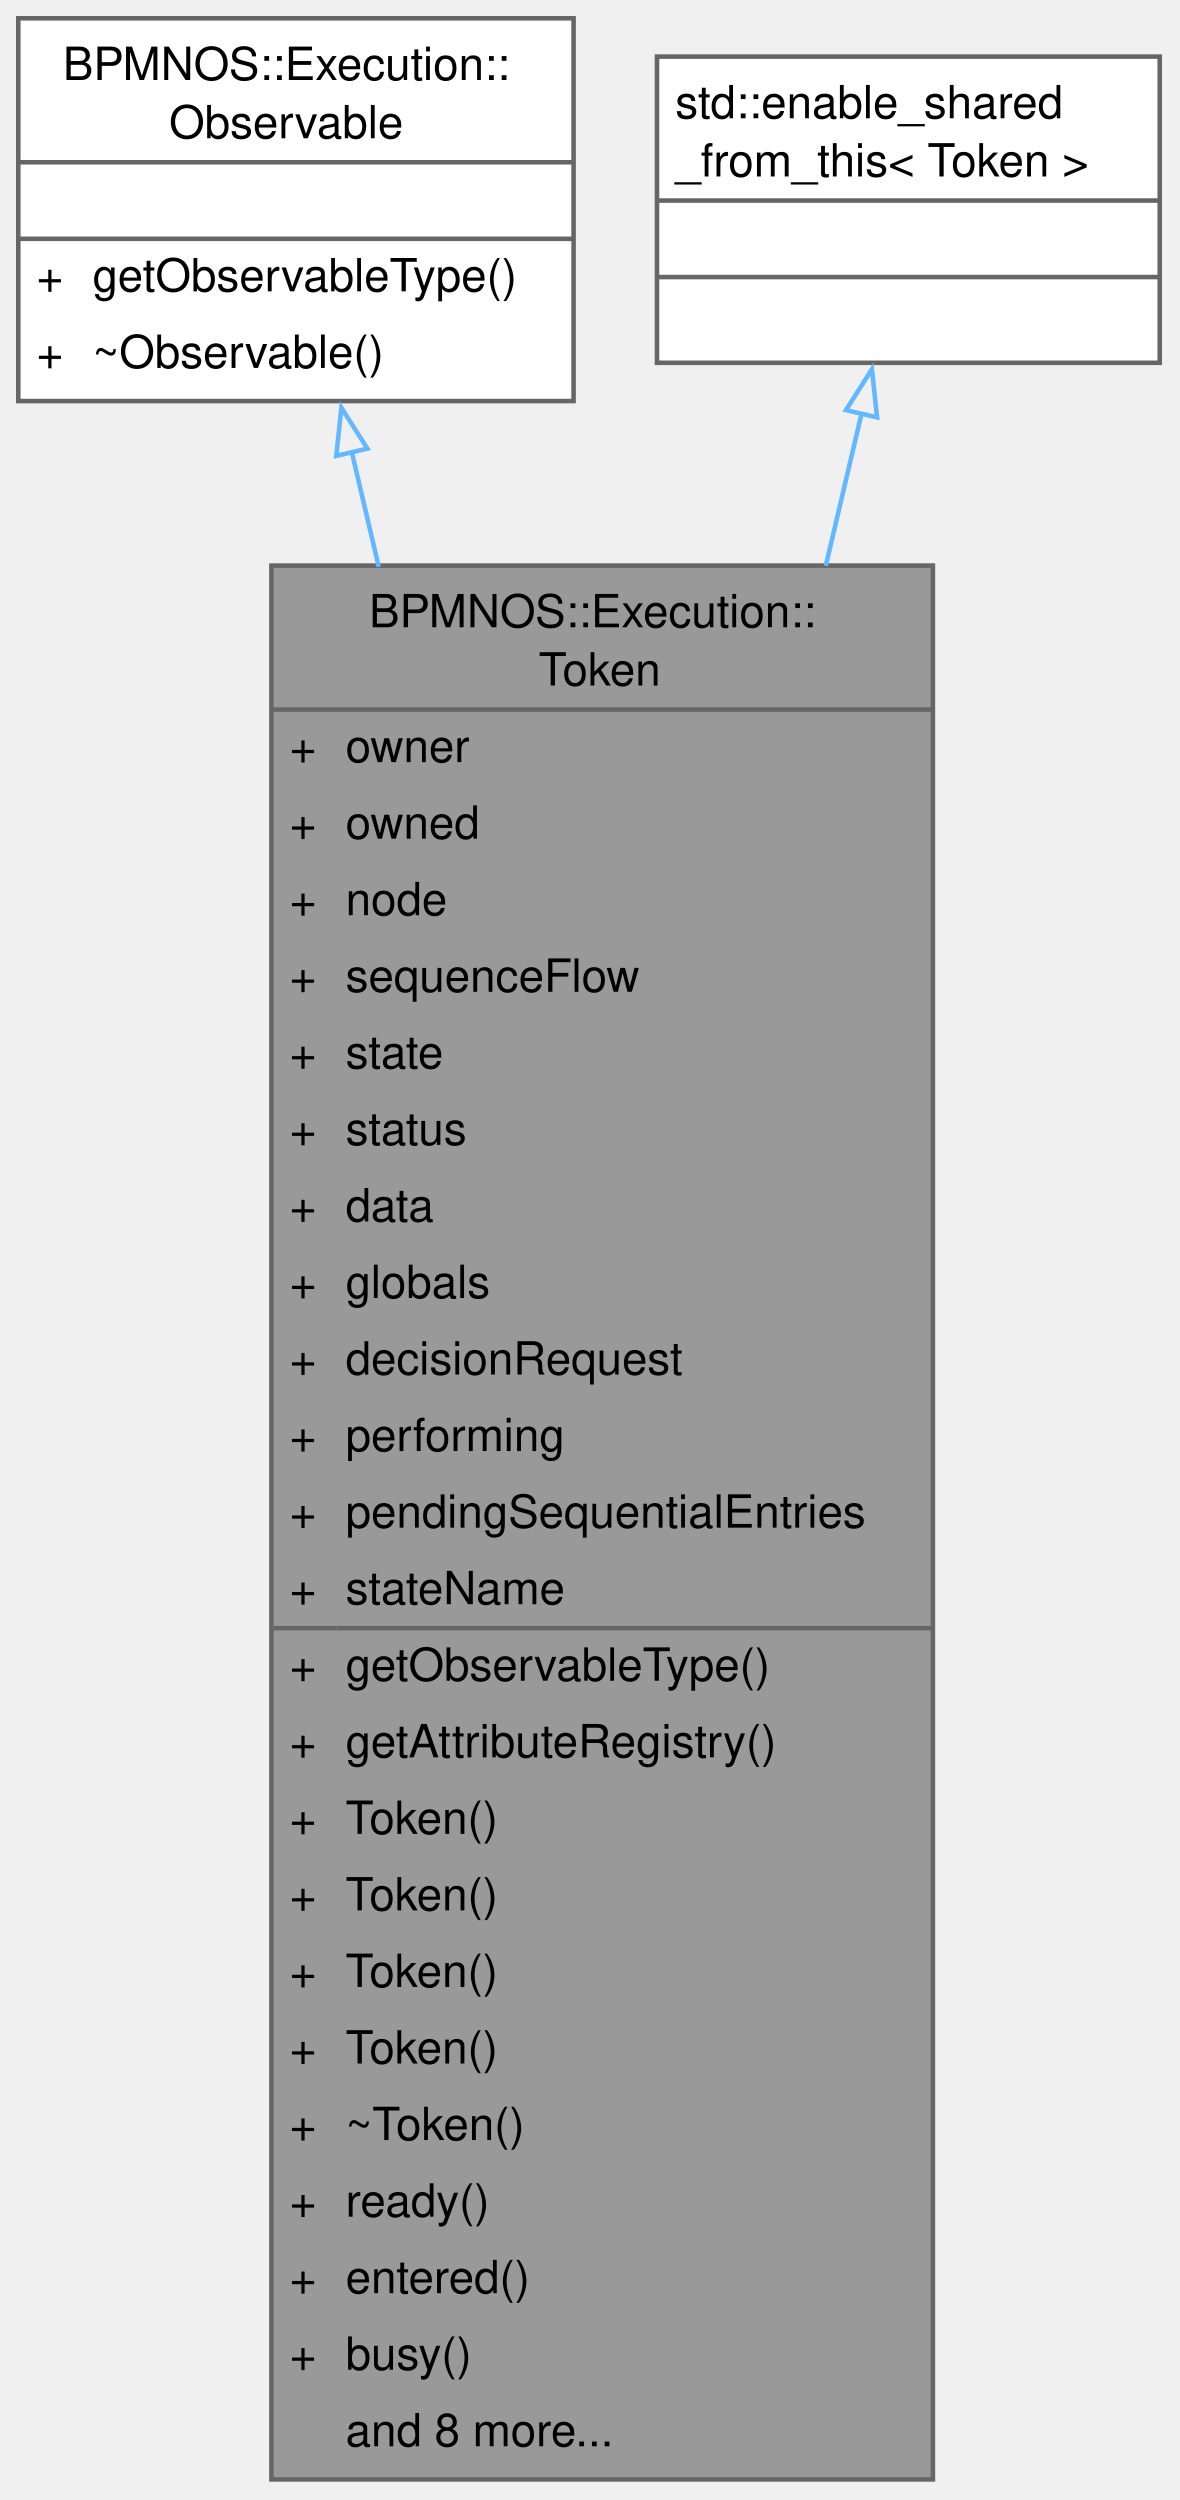
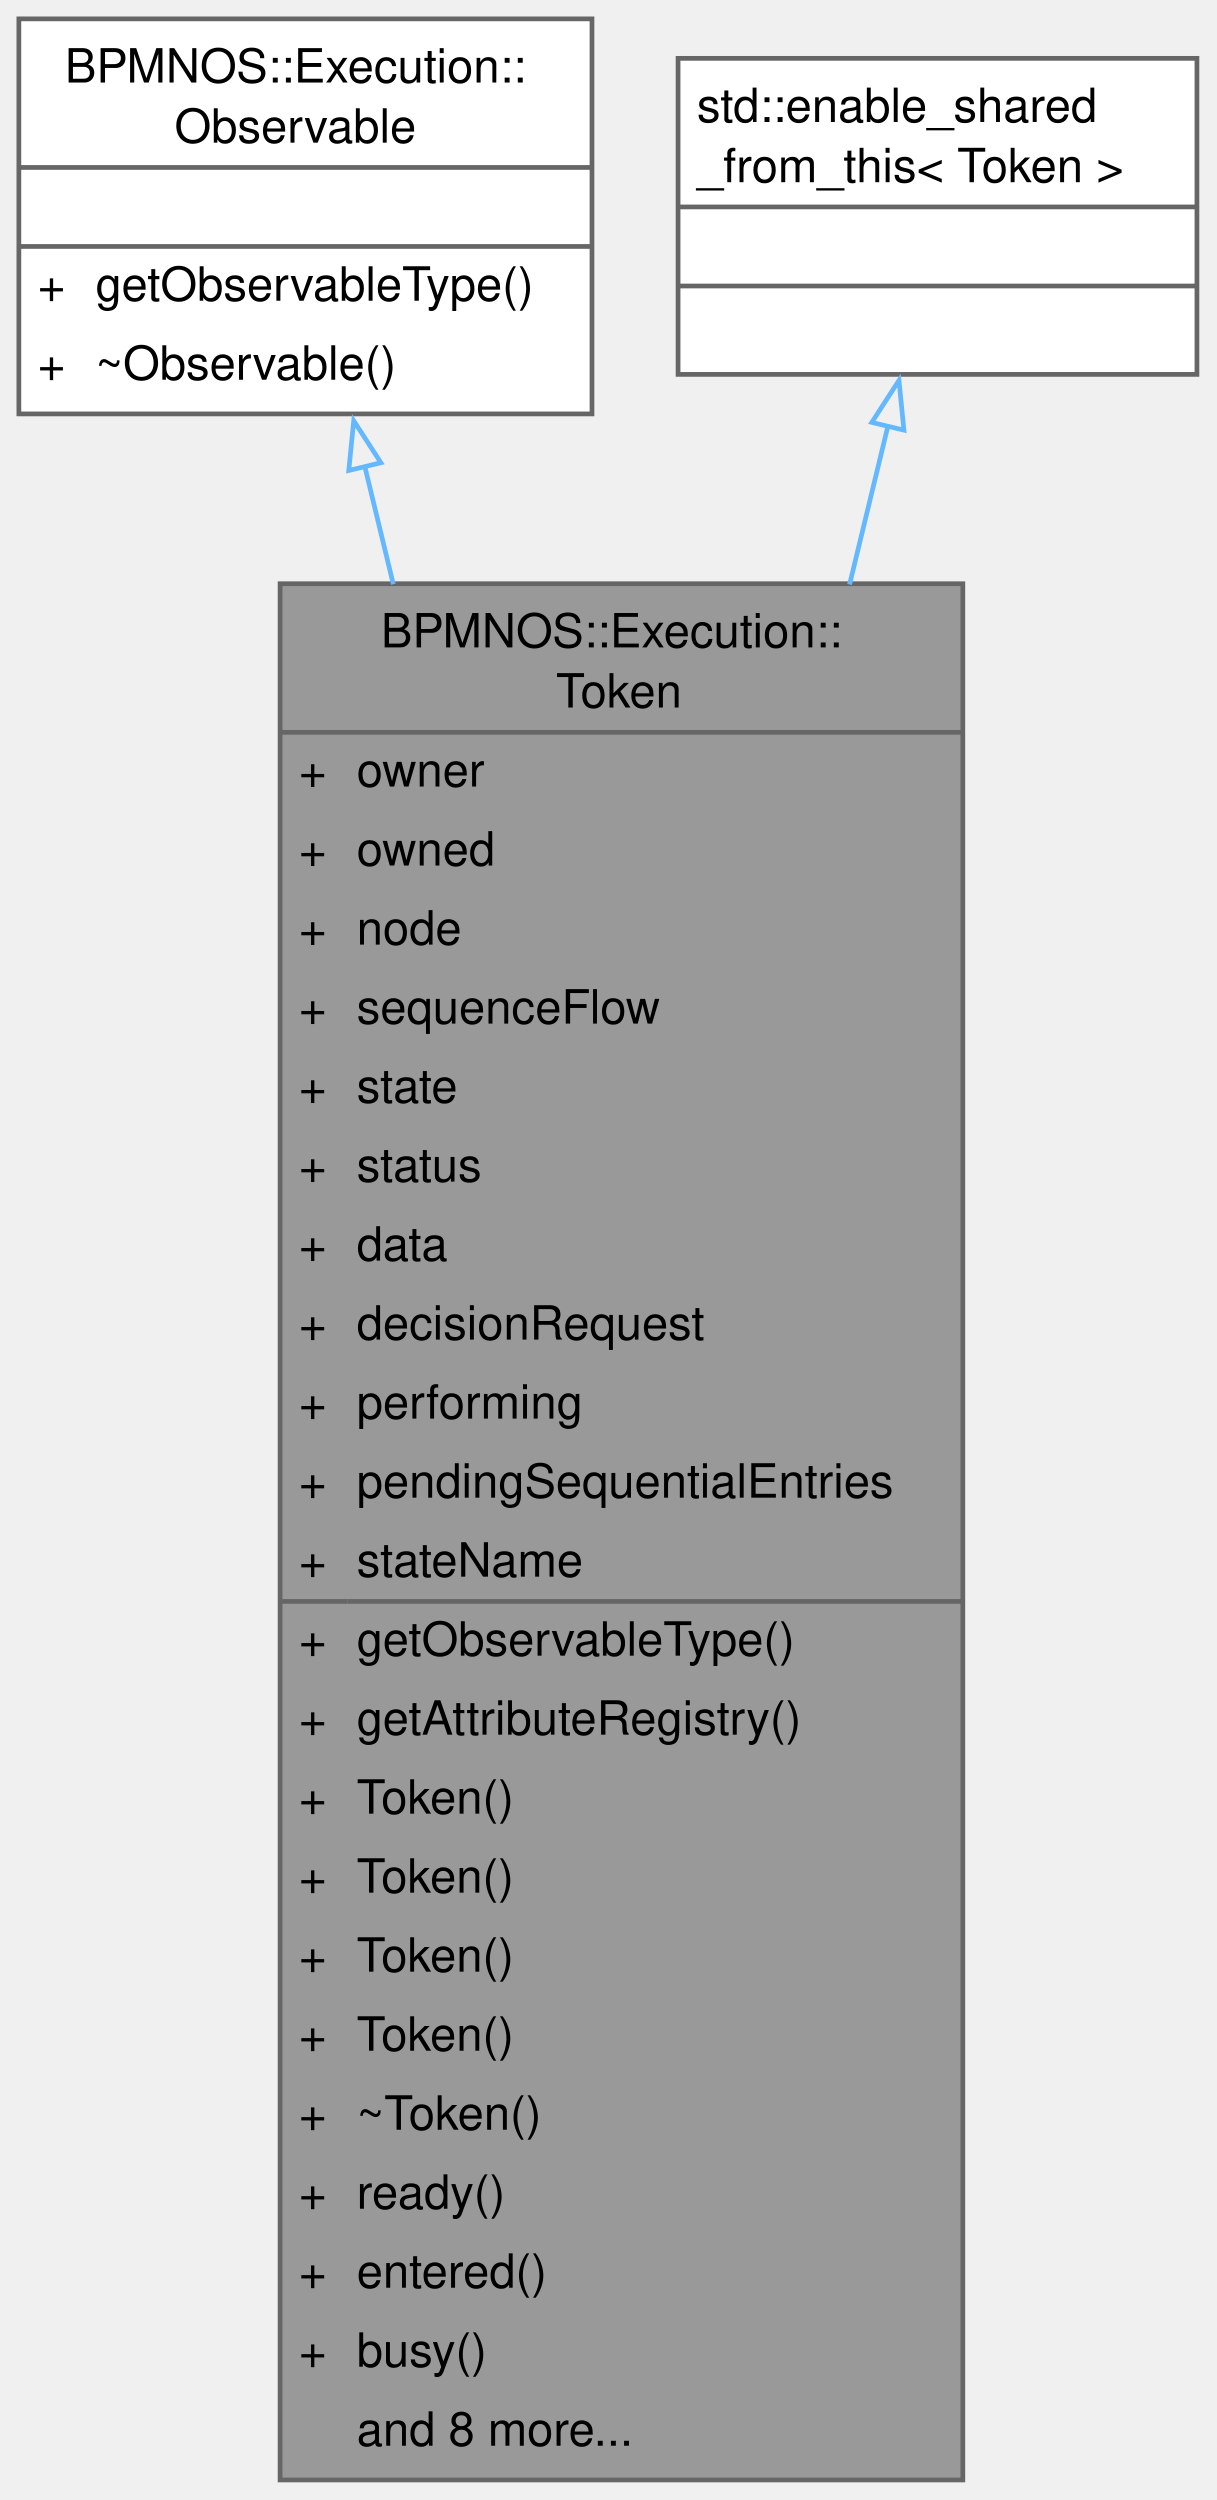
- <svg xmlns="http://www.w3.org/2000/svg" xmlns:xlink="http://www.w3.org/1999/xlink" width="258pt" height="547pt" viewBox="0.00 0.00 258.00 547.00">
-   <g id="graph0" class="graph" transform="scale(1 1) rotate(0) translate(4 542.5)">
+ <svg xmlns="http://www.w3.org/2000/svg" xmlns:xlink="http://www.w3.org/1999/xlink" width="258pt" height="530pt" viewBox="0.00 0.00 258.00 530.00">
+   <g id="graph0" class="graph" transform="scale(1 1) rotate(0) translate(4 525.75)">
    <g id="Node000001" class="node">
      <g id="a_Node000001">
        <a xlink:title="Represents a token running through a (sub)process.">
-           <polygon fill="#999999" stroke="none" points="200.12,-418.75 55.38,-418.75 55.38,0 200.12,0 200.12,-418.75" />
-           <text xml:space="preserve" text-anchor="start" x="76.75" y="-405.25" font-family="Helvetica,sans-Serif" font-size="10.00">BPMNOS::Execution::</text>
-           <text xml:space="preserve" text-anchor="start" x="113.88" y="-392.5" font-family="Helvetica,sans-Serif" font-size="10.00">Token</text>
-           <text xml:space="preserve" text-anchor="start" x="59.38" y="-375.75" font-family="Helvetica,sans-Serif" font-size="10.00">+</text>
-           <text xml:space="preserve" text-anchor="start" x="71.62" y="-375.75" font-family="Helvetica,sans-Serif" font-size="10.00">owner</text>
+           <polygon fill="#999999" stroke="none" points="200.12,-402 55.38,-402 55.38,0 200.12,0 200.12,-402" />
+           <text xml:space="preserve" text-anchor="start" x="76.75" y="-388.5" font-family="Helvetica,sans-Serif" font-size="10.00">BPMNOS::Execution::</text>
+           <text xml:space="preserve" text-anchor="start" x="113.88" y="-375.75" font-family="Helvetica,sans-Serif" font-size="10.00">Token</text>
          <text xml:space="preserve" text-anchor="start" x="59.38" y="-359" font-family="Helvetica,sans-Serif" font-size="10.00">+</text>
-           <text xml:space="preserve" text-anchor="start" x="71.62" y="-359" font-family="Helvetica,sans-Serif" font-size="10.00">owned</text>
+           <text xml:space="preserve" text-anchor="start" x="71.62" y="-359" font-family="Helvetica,sans-Serif" font-size="10.00">owner</text>
          <text xml:space="preserve" text-anchor="start" x="59.38" y="-342.25" font-family="Helvetica,sans-Serif" font-size="10.00">+</text>
-           <text xml:space="preserve" text-anchor="start" x="71.62" y="-342.25" font-family="Helvetica,sans-Serif" font-size="10.00">node</text>
+           <text xml:space="preserve" text-anchor="start" x="71.62" y="-342.25" font-family="Helvetica,sans-Serif" font-size="10.00">owned</text>
          <text xml:space="preserve" text-anchor="start" x="59.38" y="-325.5" font-family="Helvetica,sans-Serif" font-size="10.00">+</text>
-           <text xml:space="preserve" text-anchor="start" x="71.62" y="-325.5" font-family="Helvetica,sans-Serif" font-size="10.00">sequenceFlow</text>
+           <text xml:space="preserve" text-anchor="start" x="71.62" y="-325.5" font-family="Helvetica,sans-Serif" font-size="10.00">node</text>
          <text xml:space="preserve" text-anchor="start" x="59.38" y="-308.75" font-family="Helvetica,sans-Serif" font-size="10.00">+</text>
-           <text xml:space="preserve" text-anchor="start" x="71.62" y="-308.75" font-family="Helvetica,sans-Serif" font-size="10.00">state</text>
+           <text xml:space="preserve" text-anchor="start" x="71.62" y="-308.75" font-family="Helvetica,sans-Serif" font-size="10.00">sequenceFlow</text>
          <text xml:space="preserve" text-anchor="start" x="59.38" y="-292" font-family="Helvetica,sans-Serif" font-size="10.00">+</text>
-           <text xml:space="preserve" text-anchor="start" x="71.62" y="-292" font-family="Helvetica,sans-Serif" font-size="10.00">status</text>
+           <text xml:space="preserve" text-anchor="start" x="71.62" y="-292" font-family="Helvetica,sans-Serif" font-size="10.00">state</text>
          <text xml:space="preserve" text-anchor="start" x="59.38" y="-275.25" font-family="Helvetica,sans-Serif" font-size="10.00">+</text>
-           <text xml:space="preserve" text-anchor="start" x="71.62" y="-275.25" font-family="Helvetica,sans-Serif" font-size="10.00">data</text>
+           <text xml:space="preserve" text-anchor="start" x="71.62" y="-275.25" font-family="Helvetica,sans-Serif" font-size="10.00">status</text>
          <text xml:space="preserve" text-anchor="start" x="59.38" y="-258.5" font-family="Helvetica,sans-Serif" font-size="10.00">+</text>
-           <text xml:space="preserve" text-anchor="start" x="71.62" y="-258.5" font-family="Helvetica,sans-Serif" font-size="10.00">globals</text>
+           <text xml:space="preserve" text-anchor="start" x="71.62" y="-258.5" font-family="Helvetica,sans-Serif" font-size="10.00">data</text>
          <text xml:space="preserve" text-anchor="start" x="59.38" y="-241.75" font-family="Helvetica,sans-Serif" font-size="10.00">+</text>
          <text xml:space="preserve" text-anchor="start" x="71.62" y="-241.75" font-family="Helvetica,sans-Serif" font-size="10.00">decisionRequest</text>
          <text xml:space="preserve" text-anchor="start" x="59.38" y="-225" font-family="Helvetica,sans-Serif" font-size="10.00">+</text>
          <text xml:space="preserve" text-anchor="start" x="71.62" y="-225" font-family="Helvetica,sans-Serif" font-size="10.00">performing</text>
          <text xml:space="preserve" text-anchor="start" x="59.38" y="-208.25" font-family="Helvetica,sans-Serif" font-size="10.00">+</text>
          <text xml:space="preserve" text-anchor="start" x="71.62" y="-208.25" font-family="Helvetica,sans-Serif" font-size="10.00">pendingSequentialEntries</text>
          <text xml:space="preserve" text-anchor="start" x="59.38" y="-191.5" font-family="Helvetica,sans-Serif" font-size="10.00">+</text>
          <text xml:space="preserve" text-anchor="start" x="71.62" y="-191.5" font-family="Helvetica,sans-Serif" font-size="10.00">stateName</text>
          <text xml:space="preserve" text-anchor="start" x="59.38" y="-174.75" font-family="Helvetica,sans-Serif" font-size="10.00">+</text>
          <text xml:space="preserve" text-anchor="start" x="71.62" y="-174.75" font-family="Helvetica,sans-Serif" font-size="10.00">getObservableType()</text>
          <text xml:space="preserve" text-anchor="start" x="59.38" y="-158" font-family="Helvetica,sans-Serif" font-size="10.00">+</text>
          <text xml:space="preserve" text-anchor="start" x="71.62" y="-158" font-family="Helvetica,sans-Serif" font-size="10.00">getAttributeRegistry()</text>
          <text xml:space="preserve" text-anchor="start" x="59.38" y="-141.25" font-family="Helvetica,sans-Serif" font-size="10.00">+</text>
          <text xml:space="preserve" text-anchor="start" x="71.62" y="-141.25" font-family="Helvetica,sans-Serif" font-size="10.00">Token()</text>
          <text xml:space="preserve" text-anchor="start" x="59.38" y="-124.5" font-family="Helvetica,sans-Serif" font-size="10.00">+</text>
          <text xml:space="preserve" text-anchor="start" x="71.62" y="-124.5" font-family="Helvetica,sans-Serif" font-size="10.00">Token()</text>
          <text xml:space="preserve" text-anchor="start" x="59.38" y="-107.75" font-family="Helvetica,sans-Serif" font-size="10.00">+</text>
          <text xml:space="preserve" text-anchor="start" x="71.62" y="-107.75" font-family="Helvetica,sans-Serif" font-size="10.00">Token()</text>
          <text xml:space="preserve" text-anchor="start" x="59.38" y="-91" font-family="Helvetica,sans-Serif" font-size="10.00">+</text>
          <text xml:space="preserve" text-anchor="start" x="71.62" y="-91" font-family="Helvetica,sans-Serif" font-size="10.00">Token()</text>
          <text xml:space="preserve" text-anchor="start" x="59.38" y="-74.25" font-family="Helvetica,sans-Serif" font-size="10.00">+</text>
          <text xml:space="preserve" text-anchor="start" x="71.62" y="-74.25" font-family="Helvetica,sans-Serif" font-size="10.00">~Token()</text>
          <text xml:space="preserve" text-anchor="start" x="59.38" y="-57.5" font-family="Helvetica,sans-Serif" font-size="10.00">+</text>
          <text xml:space="preserve" text-anchor="start" x="71.62" y="-57.5" font-family="Helvetica,sans-Serif" font-size="10.00">ready()</text>
          <text xml:space="preserve" text-anchor="start" x="59.38" y="-40.75" font-family="Helvetica,sans-Serif" font-size="10.00">+</text>
          <text xml:space="preserve" text-anchor="start" x="71.62" y="-40.75" font-family="Helvetica,sans-Serif" font-size="10.00">entered()</text>
          <text xml:space="preserve" text-anchor="start" x="59.38" y="-24" font-family="Helvetica,sans-Serif" font-size="10.00">+</text>
          <text xml:space="preserve" text-anchor="start" x="71.62" y="-24" font-family="Helvetica,sans-Serif" font-size="10.00">busy()</text>
          <text xml:space="preserve" text-anchor="start" x="71.62" y="-7.25" font-family="Helvetica,sans-Serif" font-size="10.00">and 8 more...</text>
-           <polygon fill="#666666" stroke="#666666" points="55.38,-387.25 55.38,-387.25 200.12,-387.25 200.12,-387.25 55.38,-387.25" />
+           <polygon fill="#666666" stroke="#666666" points="55.38,-370.5 55.38,-370.5 200.12,-370.5 200.12,-370.5 55.38,-370.5" />
          <polygon fill="#666666" stroke="#666666" points="55.38,-186.25 55.38,-186.25 69.62,-186.25 69.62,-186.25 55.38,-186.25" />
          <polygon fill="#666666" stroke="#666666" points="69.62,-186.25 69.62,-186.25 200.12,-186.25 200.12,-186.25 69.62,-186.25" />
-           <polygon fill="none" stroke="#666666" points="55.38,0 55.38,-418.75 200.12,-418.75 200.12,0 55.38,0" />
+           <polygon fill="none" stroke="#666666" points="55.38,0 55.38,-402 200.12,-402 200.12,0 55.38,0" />
        </a>
      </g>
    </g>
    <g id="Node000002" class="node">
      <g id="a_Node000002">
        <a xlink:href="structBPMNOS_1_1Execution_1_1Observable.html" target="_top" xlink:title=" ">
-           <polygon fill="white" stroke="none" points="121.5,-538.5 0,-538.5 0,-454.75 121.5,-454.75 121.5,-538.5" />
-           <text xml:space="preserve" text-anchor="start" x="9.75" y="-525" font-family="Helvetica,sans-Serif" font-size="10.00">BPMNOS::Execution::</text>
-           <text xml:space="preserve" text-anchor="start" x="33" y="-512.25" font-family="Helvetica,sans-Serif" font-size="10.00">Observable</text>
-           <text xml:space="preserve" text-anchor="start" x="59.25" y="-495.5" font-family="Helvetica,sans-Serif" font-size="10.00"> </text>
-           <text xml:space="preserve" text-anchor="start" x="4" y="-478.75" font-family="Helvetica,sans-Serif" font-size="10.00">+</text>
-           <text xml:space="preserve" text-anchor="start" x="16.25" y="-478.75" font-family="Helvetica,sans-Serif" font-size="10.00">getObservableType()</text>
+           <polygon fill="white" stroke="none" points="121.5,-521.75 0,-521.75 0,-438 121.5,-438 121.5,-521.75" />
+           <text xml:space="preserve" text-anchor="start" x="9.75" y="-508.25" font-family="Helvetica,sans-Serif" font-size="10.00">BPMNOS::Execution::</text>
+           <text xml:space="preserve" text-anchor="start" x="33" y="-495.5" font-family="Helvetica,sans-Serif" font-size="10.00">Observable</text>
+           <text xml:space="preserve" text-anchor="start" x="59.25" y="-478.75" font-family="Helvetica,sans-Serif" font-size="10.00"> </text>
          <text xml:space="preserve" text-anchor="start" x="4" y="-462" font-family="Helvetica,sans-Serif" font-size="10.00">+</text>
-           <text xml:space="preserve" text-anchor="start" x="16.25" y="-462" font-family="Helvetica,sans-Serif" font-size="10.00">~Observable()</text>
-           <polygon fill="#666666" stroke="#666666" points="0,-507 0,-507 121.5,-507 121.5,-507 0,-507" />
+           <text xml:space="preserve" text-anchor="start" x="16.25" y="-462" font-family="Helvetica,sans-Serif" font-size="10.00">getObservableType()</text>
+           <text xml:space="preserve" text-anchor="start" x="4" y="-445.25" font-family="Helvetica,sans-Serif" font-size="10.00">+</text>
+           <text xml:space="preserve" text-anchor="start" x="16.25" y="-445.25" font-family="Helvetica,sans-Serif" font-size="10.00">~Observable()</text>
          <polygon fill="#666666" stroke="#666666" points="0,-490.25 0,-490.25 121.5,-490.25 121.5,-490.25 0,-490.25" />
-           <polygon fill="none" stroke="#666666" points="0,-454.75 0,-538.5 121.5,-538.5 121.5,-454.75 0,-454.75" />
+           <polygon fill="#666666" stroke="#666666" points="0,-473.5 0,-473.5 121.5,-473.5 121.5,-473.5 0,-473.5" />
+           <polygon fill="none" stroke="#666666" points="0,-438 0,-521.75 121.5,-521.75 121.5,-438 0,-438" />
        </a>
      </g>
    </g>
    <g id="edge1_Node000001_Node000002" class="edge">
      <g id="a_edge1_Node000001_Node000002">
        <a xlink:title=" ">
-           <path fill="none" stroke="#63b8ff" d="M72.94,-443.72C74.79,-435.87 76.78,-427.39 78.87,-418.48" />
-           <polygon fill="none" stroke="#63b8ff" points="69.57,-442.75 70.7,-453.28 76.39,-444.35 69.57,-442.75" />
+           <path fill="none" stroke="#63b8ff" d="M73.3,-427.02C75.19,-419.2 77.23,-410.76 79.38,-401.89" />
+           <polygon fill="none" stroke="#63b8ff" points="69.94,-426.01 70.99,-436.55 76.75,-427.65 69.94,-426.01" />
        </a>
      </g>
    </g>
    <g id="Node000003" class="node">
      <g id="a_Node000003">
        <a xlink:title=" ">
-           <polygon fill="white" stroke="none" points="249.75,-530.12 139.75,-530.12 139.75,-463.12 249.75,-463.12 249.75,-530.12" />
-           <text xml:space="preserve" text-anchor="start" x="143.75" y="-516.62" font-family="Helvetica,sans-Serif" font-size="10.00">std::enable_shared</text>
-           <text xml:space="preserve" text-anchor="start" x="143.75" y="-503.88" font-family="Helvetica,sans-Serif" font-size="10.00">_from_this&lt; Token &gt;</text>
-           <text xml:space="preserve" text-anchor="start" x="193.25" y="-487.12" font-family="Helvetica,sans-Serif" font-size="10.00"> </text>
+           <polygon fill="white" stroke="none" points="249.75,-513.38 139.75,-513.38 139.75,-446.38 249.75,-446.38 249.75,-513.38" />
+           <text xml:space="preserve" text-anchor="start" x="143.75" y="-499.88" font-family="Helvetica,sans-Serif" font-size="10.00">std::enable_shared</text>
+           <text xml:space="preserve" text-anchor="start" x="143.75" y="-487.12" font-family="Helvetica,sans-Serif" font-size="10.00">_from_this&lt; Token &gt;</text>
          <text xml:space="preserve" text-anchor="start" x="193.25" y="-470.38" font-family="Helvetica,sans-Serif" font-size="10.00"> </text>
-           <polygon fill="#666666" stroke="#666666" points="139.75,-498.62 139.75,-498.62 249.75,-498.62 249.75,-498.62 139.75,-498.62" />
+           <text xml:space="preserve" text-anchor="start" x="193.25" y="-453.62" font-family="Helvetica,sans-Serif" font-size="10.00"> </text>
          <polygon fill="#666666" stroke="#666666" points="139.75,-481.88 139.75,-481.88 249.75,-481.88 249.75,-481.88 139.75,-481.88" />
-           <polygon fill="none" stroke="#666666" points="139.75,-463.12 139.75,-530.12 249.75,-530.12 249.75,-463.12 139.75,-463.12" />
+           <polygon fill="#666666" stroke="#666666" points="139.75,-465.12 139.75,-465.12 249.75,-465.12 249.75,-465.12 139.75,-465.12" />
+           <polygon fill="none" stroke="#666666" points="139.75,-446.38 139.75,-513.38 249.75,-513.38 249.75,-446.38 139.75,-446.38" />
        </a>
      </g>
    </g>
    <g id="edge2_Node000001_Node000003" class="edge">
      <g id="a_edge2_Node000001_Node000003">
        <a xlink:title=" ">
-           <path fill="none" stroke="#63b8ff" d="M184.52,-452.06C182.17,-442.06 179.52,-430.78 176.68,-418.69" />
-           <polygon fill="none" stroke="#63b8ff" points="181.09,-452.77 186.78,-461.71 187.9,-451.17 181.09,-452.77" />
+           <path fill="none" stroke="#63b8ff" d="M184.23,-435.39C181.79,-425.33 179.05,-413.98 176.11,-401.84" />
+           <polygon fill="none" stroke="#63b8ff" points="180.82,-436.2 186.58,-445.1 187.63,-434.56 180.82,-436.2" />
        </a>
      </g>
    </g>
  </g>
</svg>
